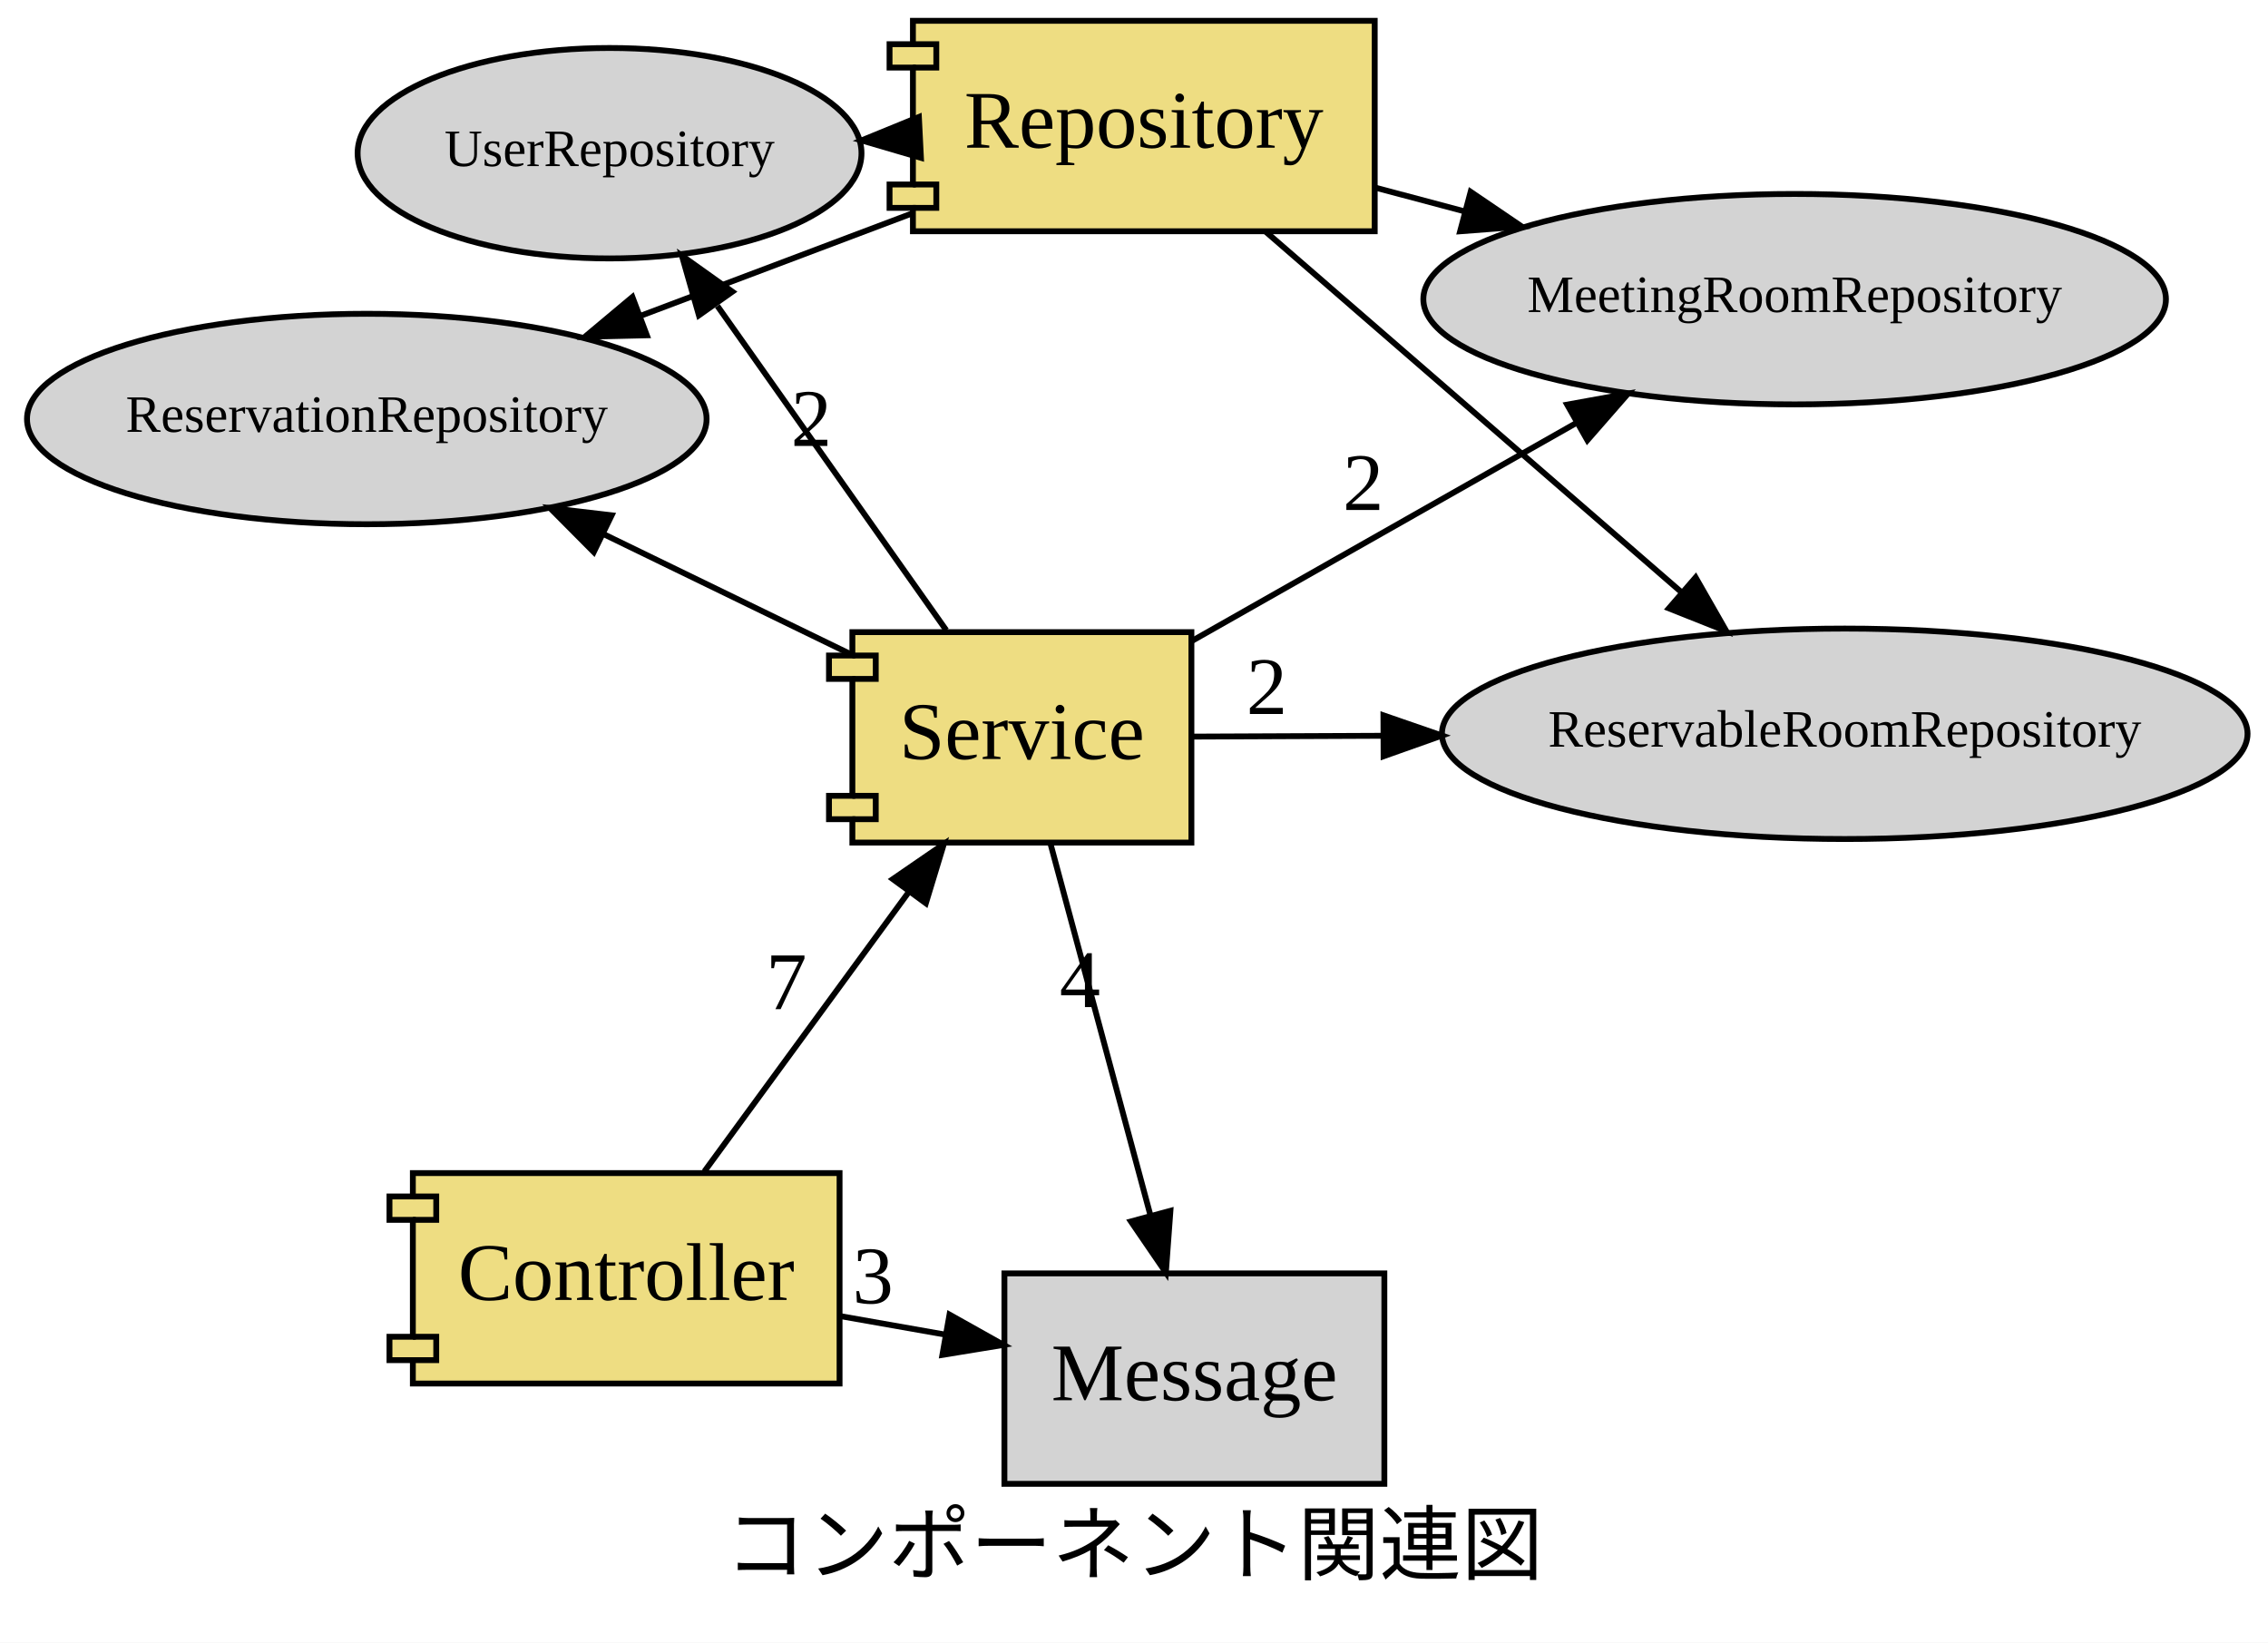
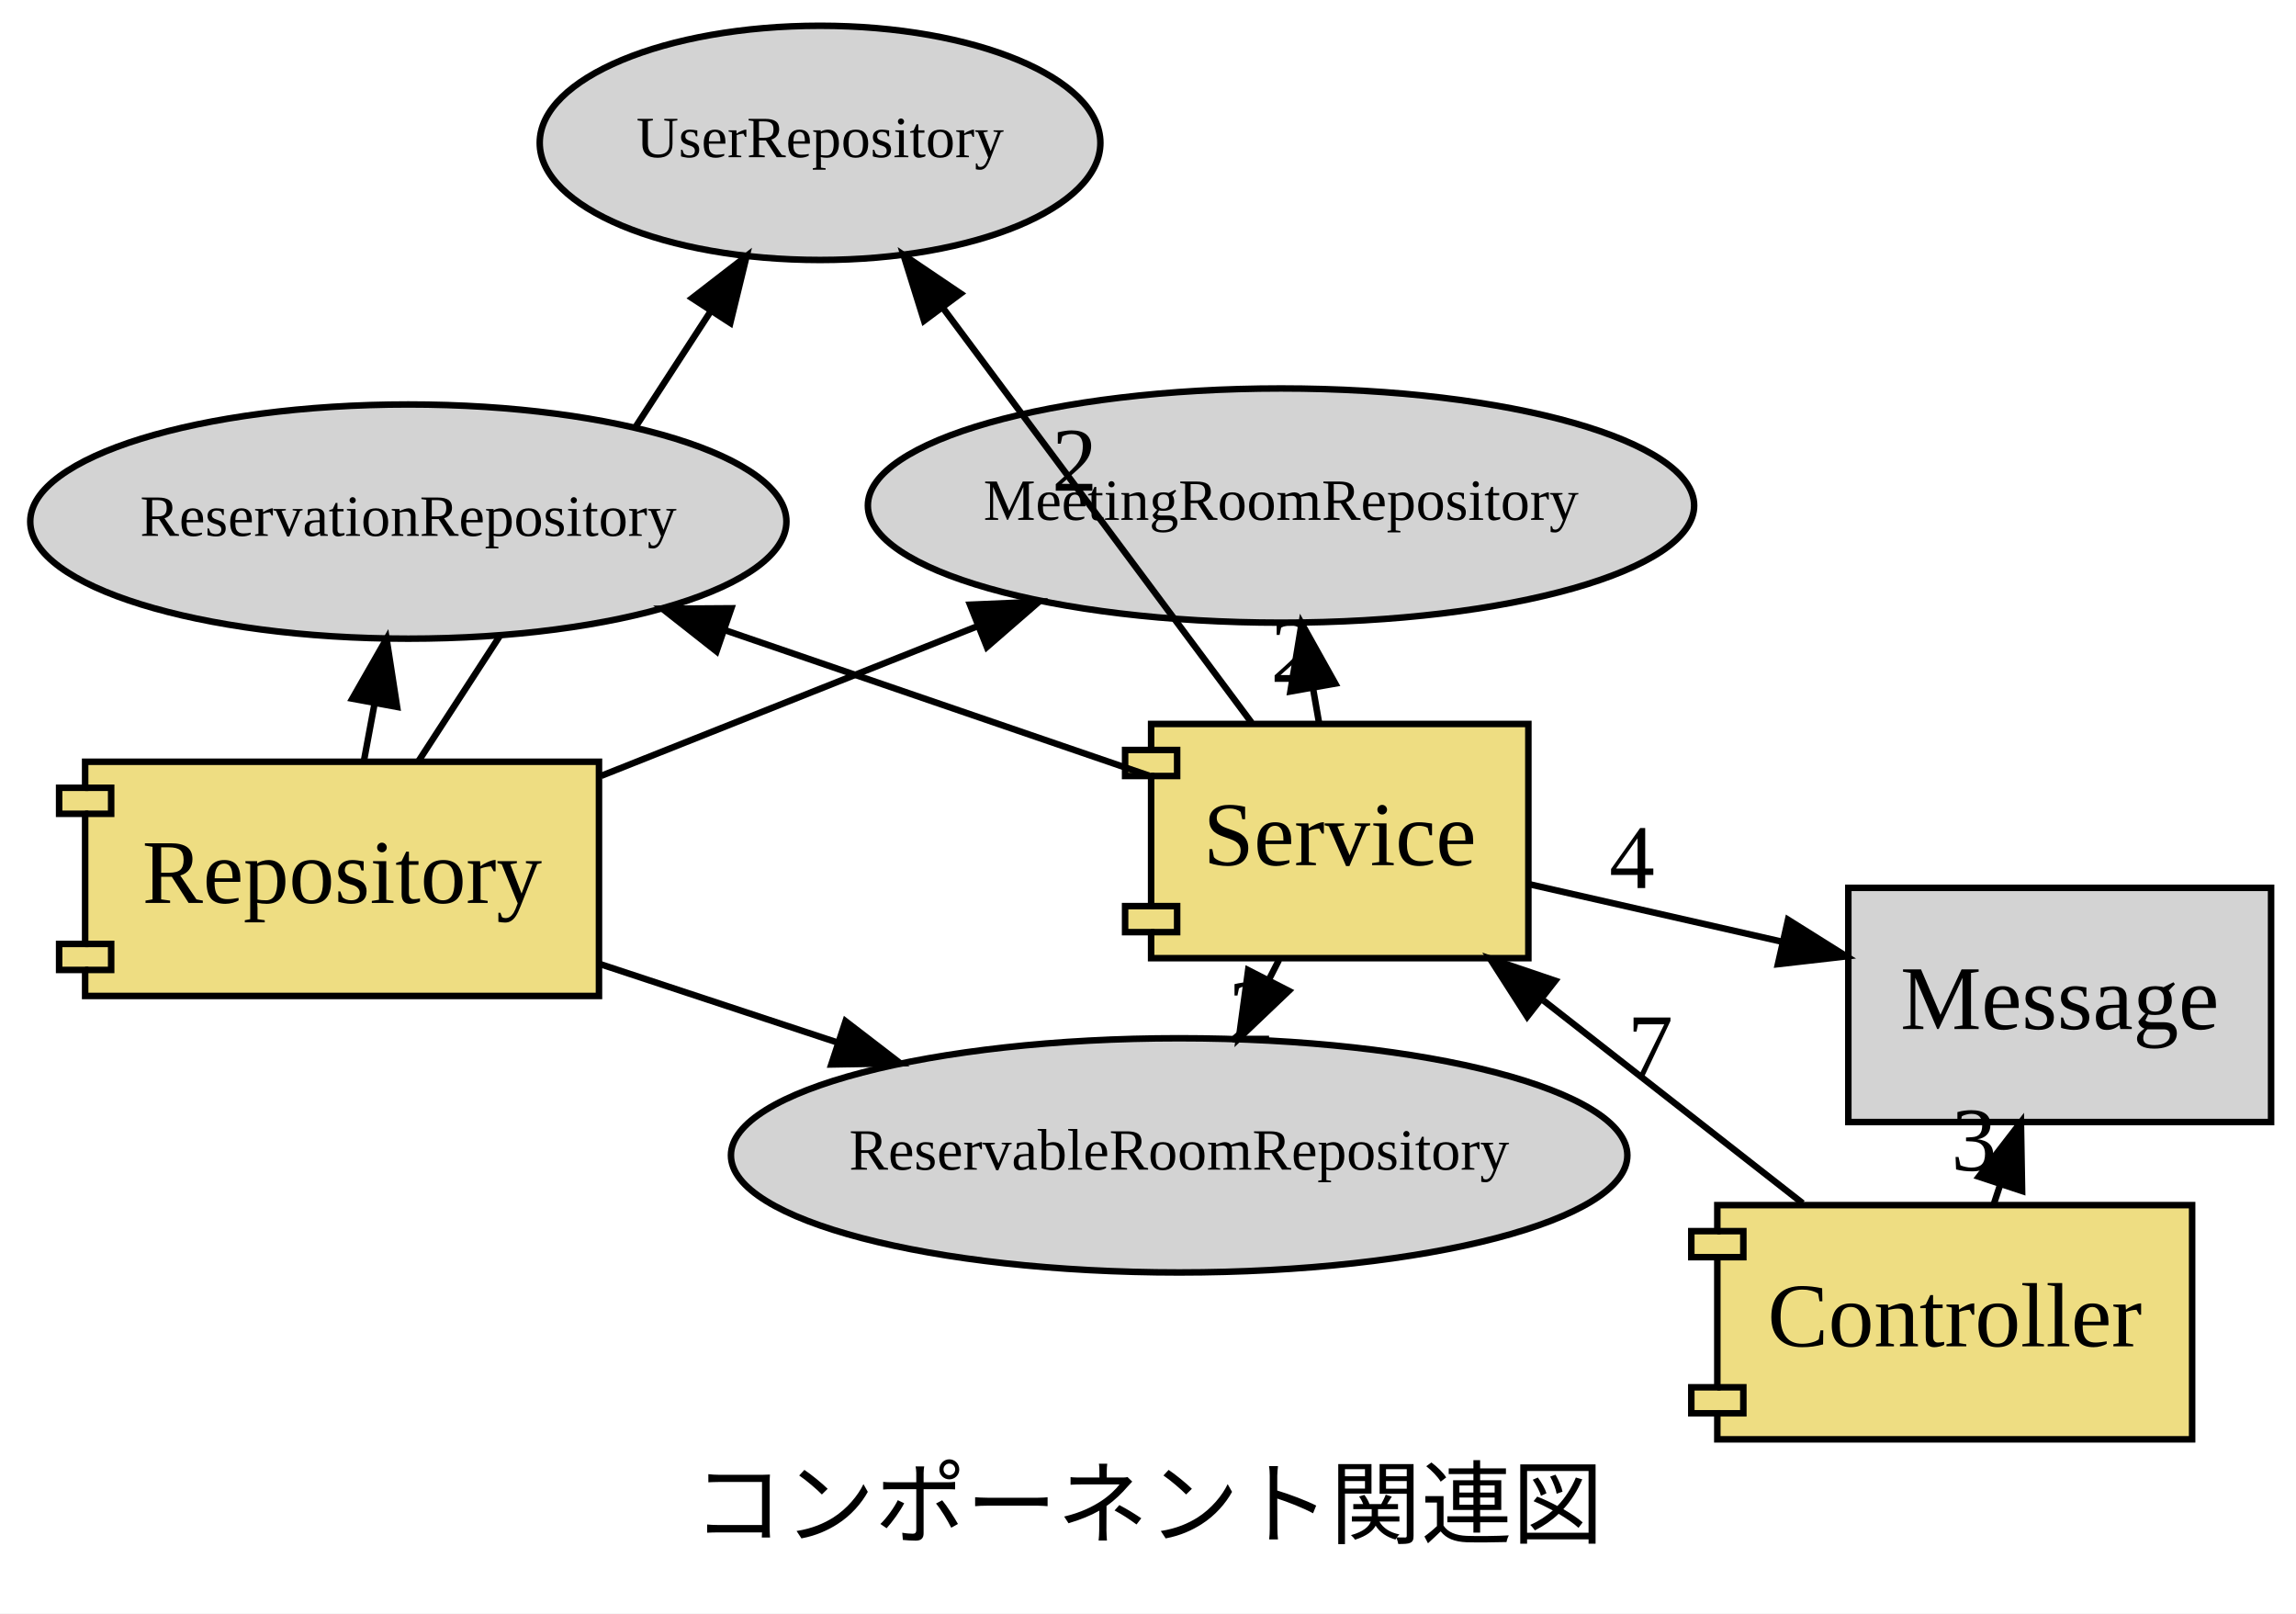
- <svg xmlns="http://www.w3.org/2000/svg" width="388pt" height="281pt" viewBox="0.00 0.00 388.00 281.00">
-   <g id="graph0" class="graph" transform="scale(1 1) rotate(0) translate(4 254)">
-     <polygon fill="white" stroke="transparent" points="-4,27 -4,-254 384,-254 384,27 -4,27" />
-     <text text-anchor="middle" x="190" y="15.2" font-family="Times New Roman,serif" font-size="14.00">コンポーネント関連図
+ <svg xmlns="http://www.w3.org/2000/svg" width="353pt" height="248pt" viewBox="0.00 0.00 353.00 248.00">
+   <g id="graph0" class="graph" transform="scale(1 1) rotate(0) translate(4 221)">
+     <polygon fill="white" stroke="transparent" points="-4,27 -4,-221 349,-221 349,27 -4,27" />
+     <text text-anchor="middle" x="172.5" y="15.2" font-family="Times New Roman,serif" font-size="14.00">コンポーネント関連図
        </text>
    <g id="node1" class="node">
-       <polygon fill="#eedd82" stroke="black" points="139.63,-53.32 66.63,-53.32 66.63,-49.32 62.63,-49.32 62.63,-45.32 66.63,-45.32 66.63,-25.32 62.63,-25.32 62.63,-21.32 66.63,-21.32 66.63,-17.32 139.63,-17.32 139.63,-53.32" />
-       <polyline fill="none" stroke="black" points="66.63,-49.32 70.63,-49.32 70.63,-45.32 66.63,-45.32 " />
-       <polyline fill="none" stroke="black" points="66.63,-25.32 70.63,-25.32 70.63,-21.32 66.63,-21.32 " />
-       <text text-anchor="middle" x="103.13" y="-31.62" font-family="Times New Roman,serif" font-size="14.00">
+       <polygon fill="#eedd82" stroke="black" points="88.09,-103.91 9.09,-103.91 9.09,-99.91 5.09,-99.91 5.09,-95.91 9.09,-95.91 9.09,-75.91 5.09,-75.91 5.09,-71.91 9.09,-71.91 9.09,-67.91 88.09,-67.91 88.09,-103.91" />
+       <polyline fill="none" stroke="black" points="9.09,-99.91 13.09,-99.91 13.09,-95.91 9.09,-95.91 " />
+       <polyline fill="none" stroke="black" points="9.09,-75.91 13.09,-75.91 13.09,-71.91 9.09,-71.91 " />
+       <text text-anchor="middle" x="48.59" y="-82.21" font-family="Times New Roman,serif" font-size="14.00">
+                 Repository
+             </text>
+     </g>
+     <g id="node4" class="node">
+       <ellipse fill="lightgrey" stroke="black" cx="122.08" cy="-199.04" rx="43.1" ry="18" />
+       <text text-anchor="middle" x="122.08" y="-196.84" font-family="Times New Roman,serif" font-size="9.00">
+                 UserRepository
+             </text>
+     </g>
+     <g id="edge11" class="edge">
+       <path fill="none" stroke="black" d="M60.4,-104.09C72.54,-122.78 91.56,-152.06 105.27,-173.16" />
+       <polygon fill="black" stroke="black" points="102.41,-175.17 110.79,-181.65 108.28,-171.36 102.41,-175.17" />
+     </g>
+     <g id="node5" class="node">
+       <ellipse fill="lightgrey" stroke="black" cx="192.95" cy="-143.29" rx="63.52" ry="18" />
+       <text text-anchor="middle" x="192.95" y="-141.09" font-family="Times New Roman,serif" font-size="9.00">
+                 MeetingRoomRepository
+             </text>
+     </g>
+     <g id="edge10" class="edge">
+       <path fill="none" stroke="black" d="M88.42,-101.74C106.33,-108.86 127.59,-117.31 146.24,-124.73" />
+       <polygon fill="black" stroke="black" points="145.14,-128.05 155.73,-128.5 147.73,-121.55 145.14,-128.05" />
+     </g>
+     <g id="node6" class="node">
+       <ellipse fill="lightgrey" stroke="black" cx="58.78" cy="-140.83" rx="58.13" ry="18" />
+       <text text-anchor="middle" x="58.78" y="-138.63" font-family="Times New Roman,serif" font-size="9.00">
+                 ReservationRepository
+             </text>
+     </g>
+     <g id="edge6" class="edge">
+       <path fill="none" stroke="black" d="M51.98,-104.2C52.5,-107.01 53.05,-109.96 53.6,-112.92" />
+       <polygon fill="black" stroke="black" points="50.17,-113.61 55.43,-122.81 57.05,-112.34 50.17,-113.61" />
+     </g>
+     <g id="node7" class="node">
+       <ellipse fill="lightgrey" stroke="black" cx="177.29" cy="-43.41" rx="68.91" ry="18" />
+       <text text-anchor="middle" x="177.29" y="-41.21" font-family="Times New Roman,serif" font-size="9.00">
+                 ReservableRoomRepository
+             </text>
+     </g>
+     <g id="edge4" class="edge">
+       <path fill="none" stroke="black" d="M88.26,-72.81C99.79,-69 112.58,-64.78 124.78,-60.75" />
+       <polygon fill="black" stroke="black" points="126,-64.03 134.4,-57.57 123.81,-57.38 126,-64.03" />
+     </g>
+     <g id="node2" class="node">
+       <polygon fill="lightgrey" stroke="black" points="345.17,-84.53 280.17,-84.53 280.17,-48.53 345.17,-48.53 345.17,-84.53" />
+       <text text-anchor="middle" x="312.67" y="-62.83" font-family="Times New Roman,serif" font-size="14.00">
+                 Message
+             </text>
+     </g>
+     <g id="node3" class="node">
+       <polygon fill="#eedd82" stroke="black" points="333.03,-35.76 260.03,-35.76 260.03,-31.76 256.03,-31.76 256.03,-27.76 260.03,-27.76 260.03,-7.76 256.03,-7.76 256.03,-3.76 260.03,-3.76 260.03,0.24 333.03,0.24 333.03,-35.76" />
+       <polyline fill="none" stroke="black" points="260.03,-31.76 264.03,-31.76 264.03,-27.76 260.03,-27.76 " />
+       <polyline fill="none" stroke="black" points="260.03,-7.76 264.03,-7.76 264.03,-3.76 260.03,-3.76 " />
+       <text text-anchor="middle" x="296.53" y="-14.06" font-family="Times New Roman,serif" font-size="14.00">
                Controller
            </text>
    </g>
-     <g id="node3" class="node">
-       <polygon fill="lightgrey" stroke="black" points="232.83,-36.16 167.83,-36.16 167.83,-0.16 232.83,-0.16 232.83,-36.16" />
-       <text text-anchor="middle" x="200.33" y="-14.46" font-family="Times New Roman,serif" font-size="14.00">
-                 Message
-             </text>
-     </g>
    <g id="edge9" class="edge">
-       <path fill="none" stroke="black" d="M139.88,-28.83C145.73,-27.8 151.83,-26.72 157.81,-25.67" />
-       <polygon fill="black" stroke="black" points="158.44,-29.11 167.68,-23.93 157.22,-22.22 158.44,-29.11" />
-       <text text-anchor="middle" x="145.34" y="-31.05" font-family="Times New Roman,serif" font-size="14.00">3
+       <path fill="none" stroke="black" d="M302.54,-35.92C302.84,-36.82 303.14,-37.74 303.44,-38.66" />
+       <polygon fill="black" stroke="black" points="300.24,-40.13 306.71,-48.52 306.89,-37.93 300.24,-40.13" />
+       <text text-anchor="middle" x="299.49" y="-41.09" font-family="Times New Roman,serif" font-size="14.00">3
            </text>
    </g>
    <g id="node8" class="node">
-       <polygon fill="#eedd82" stroke="black" points="199.82,-145.86 141.82,-145.86 141.82,-141.86 137.82,-141.86 137.82,-137.86 141.82,-137.86 141.82,-117.86 137.82,-117.86 137.82,-113.86 141.82,-113.86 141.82,-109.86 199.82,-109.86 199.82,-145.86" />
-       <polyline fill="none" stroke="black" points="141.82,-141.86 145.82,-141.86 145.82,-137.86 141.82,-137.86 " />
-       <polyline fill="none" stroke="black" points="141.82,-117.86 145.82,-117.86 145.82,-113.86 141.82,-113.86 " />
-       <text text-anchor="middle" x="170.82" y="-124.16" font-family="Times New Roman,serif" font-size="14.00">
+       <polygon fill="#eedd82" stroke="black" points="230.98,-109.72 172.98,-109.72 172.98,-105.72 168.98,-105.72 168.98,-101.72 172.98,-101.72 172.98,-81.72 168.98,-81.72 168.98,-77.72 172.98,-77.72 172.98,-73.72 230.98,-73.72 230.98,-109.72" />
+       <polyline fill="none" stroke="black" points="172.98,-105.72 176.98,-105.72 176.98,-101.72 172.98,-101.72 " />
+       <polyline fill="none" stroke="black" points="172.98,-81.72 176.98,-81.72 176.98,-77.72 172.98,-77.72 " />
+       <text text-anchor="middle" x="201.98" y="-88.02" font-family="Times New Roman,serif" font-size="14.00">
                Service
            </text>
    </g>
    <g id="edge1" class="edge">
-       <path fill="none" stroke="black" d="M116.5,-53.6C126.51,-67.29 140.36,-86.21 151.56,-101.53" />
-       <polygon fill="black" stroke="black" points="148.74,-103.61 157.47,-109.61 154.39,-99.48 148.74,-103.61" />
-       <text text-anchor="middle" x="130.53" y="-81.37" font-family="Times New Roman,serif" font-size="14.00">7
+       <path fill="none" stroke="black" d="M273.15,-36.05C261.13,-45.45 246.31,-57.04 233.31,-67.21" />
+       <polygon fill="black" stroke="black" points="230.8,-64.73 225.08,-73.65 235.11,-70.25 230.8,-64.73" />
+       <text text-anchor="middle" x="249.73" y="-55.43" font-family="Times New Roman,serif" font-size="14.00">7
            </text>
    </g>
-     <g id="node2" class="node">
-       <polygon fill="#eedd82" stroke="black" points="231.18,-250.44 152.18,-250.44 152.18,-246.44 148.18,-246.44 148.18,-242.44 152.18,-242.44 152.18,-222.44 148.18,-222.44 148.18,-218.44 152.18,-218.44 152.18,-214.44 231.18,-214.44 231.18,-250.44" />
-       <polyline fill="none" stroke="black" points="152.18,-246.44 156.18,-246.44 156.18,-242.44 152.18,-242.44 " />
-       <polyline fill="none" stroke="black" points="152.18,-222.44 156.18,-222.44 156.18,-218.44 152.18,-218.44 " />
-       <text text-anchor="middle" x="191.68" y="-228.74" font-family="Times New Roman,serif" font-size="14.00">
-                 Repository
-             </text>
-     </g>
-     <g id="node4" class="node">
-       <ellipse fill="lightgrey" stroke="black" cx="100.28" cy="-227.79" rx="43.1" ry="18" />
-       <text text-anchor="middle" x="100.28" y="-225.59" font-family="Times New Roman,serif" font-size="9.00">
-                 UserRepository
-             </text>
-     </g>
-     <g id="edge11" class="edge">
-       <path fill="none" stroke="black" d="M152.12,-230.43C152.03,-230.42 151.94,-230.42 151.85,-230.41" />
-       <polygon fill="black" stroke="black" points="153.55,-227 143.39,-229.98 153.2,-233.99 153.55,-227" />
-     </g>
-     <g id="node5" class="node">
-       <ellipse fill="lightgrey" stroke="black" cx="303.02" cy="-202.82" rx="63.52" ry="18" />
-       <text text-anchor="middle" x="303.02" y="-200.62" font-family="Times New Roman,serif" font-size="9.00">
-                 MeetingRoomRepository
-             </text>
-     </g>
-     <g id="edge10" class="edge">
-       <path fill="none" stroke="black" d="M231.25,-221.91C236.2,-220.6 241.34,-219.23 246.48,-217.86" />
-       <polygon fill="black" stroke="black" points="247.59,-221.19 256.35,-215.24 245.79,-214.43 247.59,-221.19" />
-     </g>
-     <g id="node6" class="node">
-       <ellipse fill="lightgrey" stroke="black" cx="58.75" cy="-182.32" rx="58.13" ry="18" />
-       <text text-anchor="middle" x="58.75" y="-180.12" font-family="Times New Roman,serif" font-size="9.00">
-                 ReservationRepository
-             </text>
-     </g>
-     <g id="edge6" class="edge">
-       <path fill="none" stroke="black" d="M152.16,-217.54C137.59,-212.05 120.95,-205.77 105.79,-200.05" />
-       <polygon fill="black" stroke="black" points="106.66,-196.64 96.07,-196.39 104.19,-203.19 106.66,-196.64" />
-     </g>
-     <g id="node7" class="node">
-       <ellipse fill="lightgrey" stroke="black" cx="311.59" cy="-128.47" rx="68.91" ry="18" />
-       <text text-anchor="middle" x="311.59" y="-126.27" font-family="Times New Roman,serif" font-size="9.00">
-                 ReservableRoomRepository
-             </text>
-     </g>
-     <g id="edge4" class="edge">
-       <path fill="none" stroke="black" d="M212.57,-214.33C232.29,-197.23 262,-171.47 283.73,-152.63" />
-       <polygon fill="black" stroke="black" points="286.08,-155.22 291.34,-146.02 281.5,-149.93 286.08,-155.22" />
-     </g>
    <g id="edge5" class="edge">
-       <path fill="none" stroke="black" d="M175.69,-109.75C180.35,-92.44 187.43,-66.1 192.81,-46.1" />
-       <polygon fill="black" stroke="black" points="196.23,-46.87 195.45,-36.31 189.47,-45.05 196.23,-46.87" />
-       <text text-anchor="middle" x="180.75" y="-81.72" font-family="Times New Roman,serif" font-size="14.00">4
+       <path fill="none" stroke="black" d="M231.06,-85.1C242.89,-82.41 256.8,-79.25 269.75,-76.3" />
+       <polygon fill="black" stroke="black" points="270.9,-79.63 279.88,-74 269.35,-72.8 270.9,-79.63" />
+       <text text-anchor="middle" x="246.91" y="-84.5" font-family="Times New Roman,serif" font-size="14.00">4
            </text>
    </g>
    <g id="edge8" class="edge">
-       <path fill="none" stroke="black" d="M157.88,-146.19C146.91,-161.73 131.03,-184.22 118.73,-201.66" />
-       <polygon fill="black" stroke="black" points="115.57,-200.06 112.66,-210.25 121.29,-204.1 115.57,-200.06" />
-       <text text-anchor="middle" x="134.8" y="-177.72" font-family="Times New Roman,serif" font-size="14.00">2
+       <path fill="none" stroke="black" d="M188.42,-109.93C175.39,-127.43 155.58,-154.04 141,-173.63" />
+       <polygon fill="black" stroke="black" points="138.07,-171.7 134.91,-181.81 143.69,-175.88 138.07,-171.7" />
+       <text text-anchor="middle" x="161.21" y="-145.58" font-family="Times New Roman,serif" font-size="14.00">2
            </text>
    </g>
    <g id="edge2" class="edge">
-       <path fill="none" stroke="black" d="M199.83,-144.31C219.16,-155.27 244.75,-169.78 265.61,-181.61" />
-       <polygon fill="black" stroke="black" points="264.1,-184.78 274.53,-186.67 267.56,-178.69 264.1,-184.78" />
-       <text text-anchor="middle" x="229.22" y="-166.76" font-family="Times New Roman,serif" font-size="14.00">2
+       <path fill="none" stroke="black" d="M198.82,-109.76C198.52,-111.47 198.21,-113.24 197.9,-115.03" />
+       <polygon fill="black" stroke="black" points="194.4,-114.72 196.12,-125.18 201.29,-115.93 194.4,-114.72" />
+       <text text-anchor="middle" x="194.86" y="-116.19" font-family="Times New Roman,serif" font-size="14.00">2
            </text>
    </g>
    <g id="edge3" class="edge">
-       <path fill="none" stroke="black" d="M141.66,-142.03C128.68,-148.33 113.18,-155.87 99.11,-162.7" />
-       <polygon fill="black" stroke="black" points="97.58,-159.56 90.11,-167.08 100.64,-165.85 97.58,-159.56" />
+       <path fill="none" stroke="black" d="M172.65,-101.78C153.92,-108.2 129.17,-116.69 107.53,-124.11" />
+       <polygon fill="black" stroke="black" points="106.16,-120.88 97.84,-127.43 108.44,-127.5 106.16,-120.88" />
    </g>
    <g id="edge7" class="edge">
-       <path fill="none" stroke="black" d="M199.98,-127.99C209.64,-128.03 220.89,-128.08 232.46,-128.13" />
-       <polygon fill="black" stroke="black" points="232.67,-131.63 242.68,-128.17 232.7,-124.63 232.67,-131.63" />
-       <text text-anchor="middle" x="212.72" y="-131.86" font-family="Times New Roman,serif" font-size="14.00">2
+       <path fill="none" stroke="black" d="M192.64,-73.46C192.14,-72.47 191.63,-71.46 191.11,-70.46" />
+       <polygon fill="black" stroke="black" points="194.14,-68.69 186.47,-61.38 187.9,-71.88 194.14,-68.69" />
+       <text text-anchor="middle" x="188.38" y="-60.76" font-family="Times New Roman,serif" font-size="14.00">2
            </text>
    </g>
  </g>
</svg>
